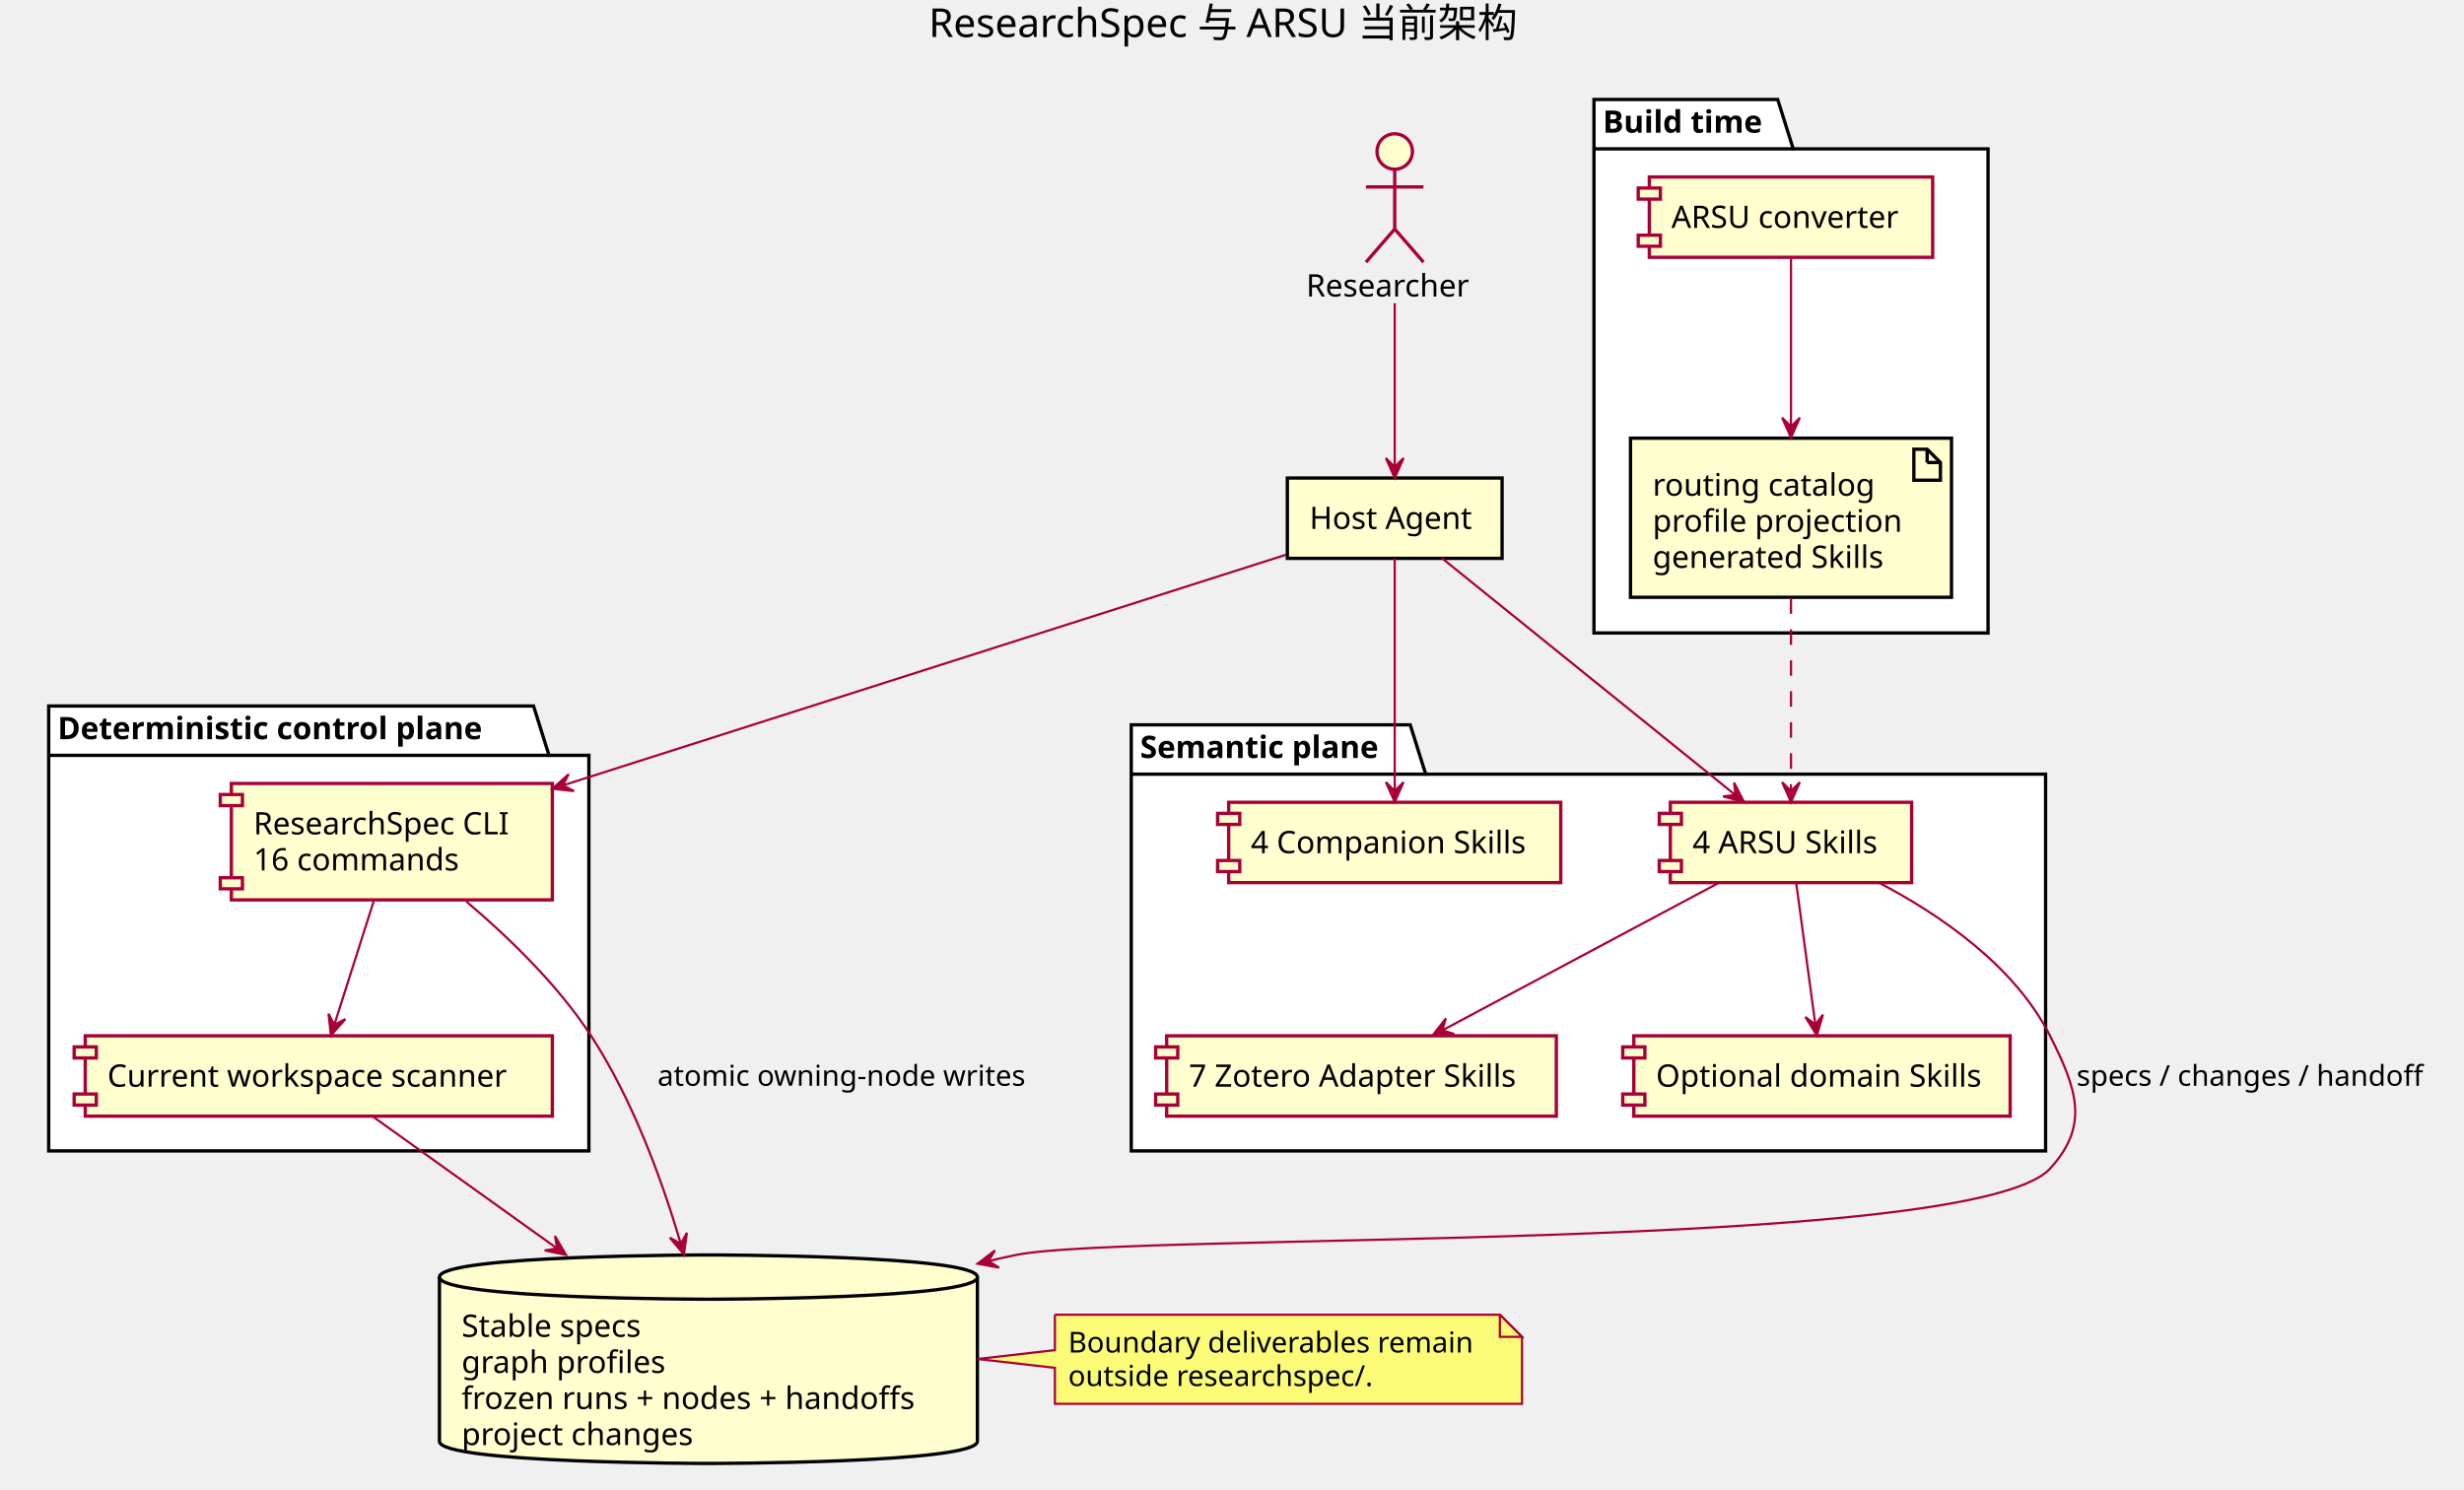
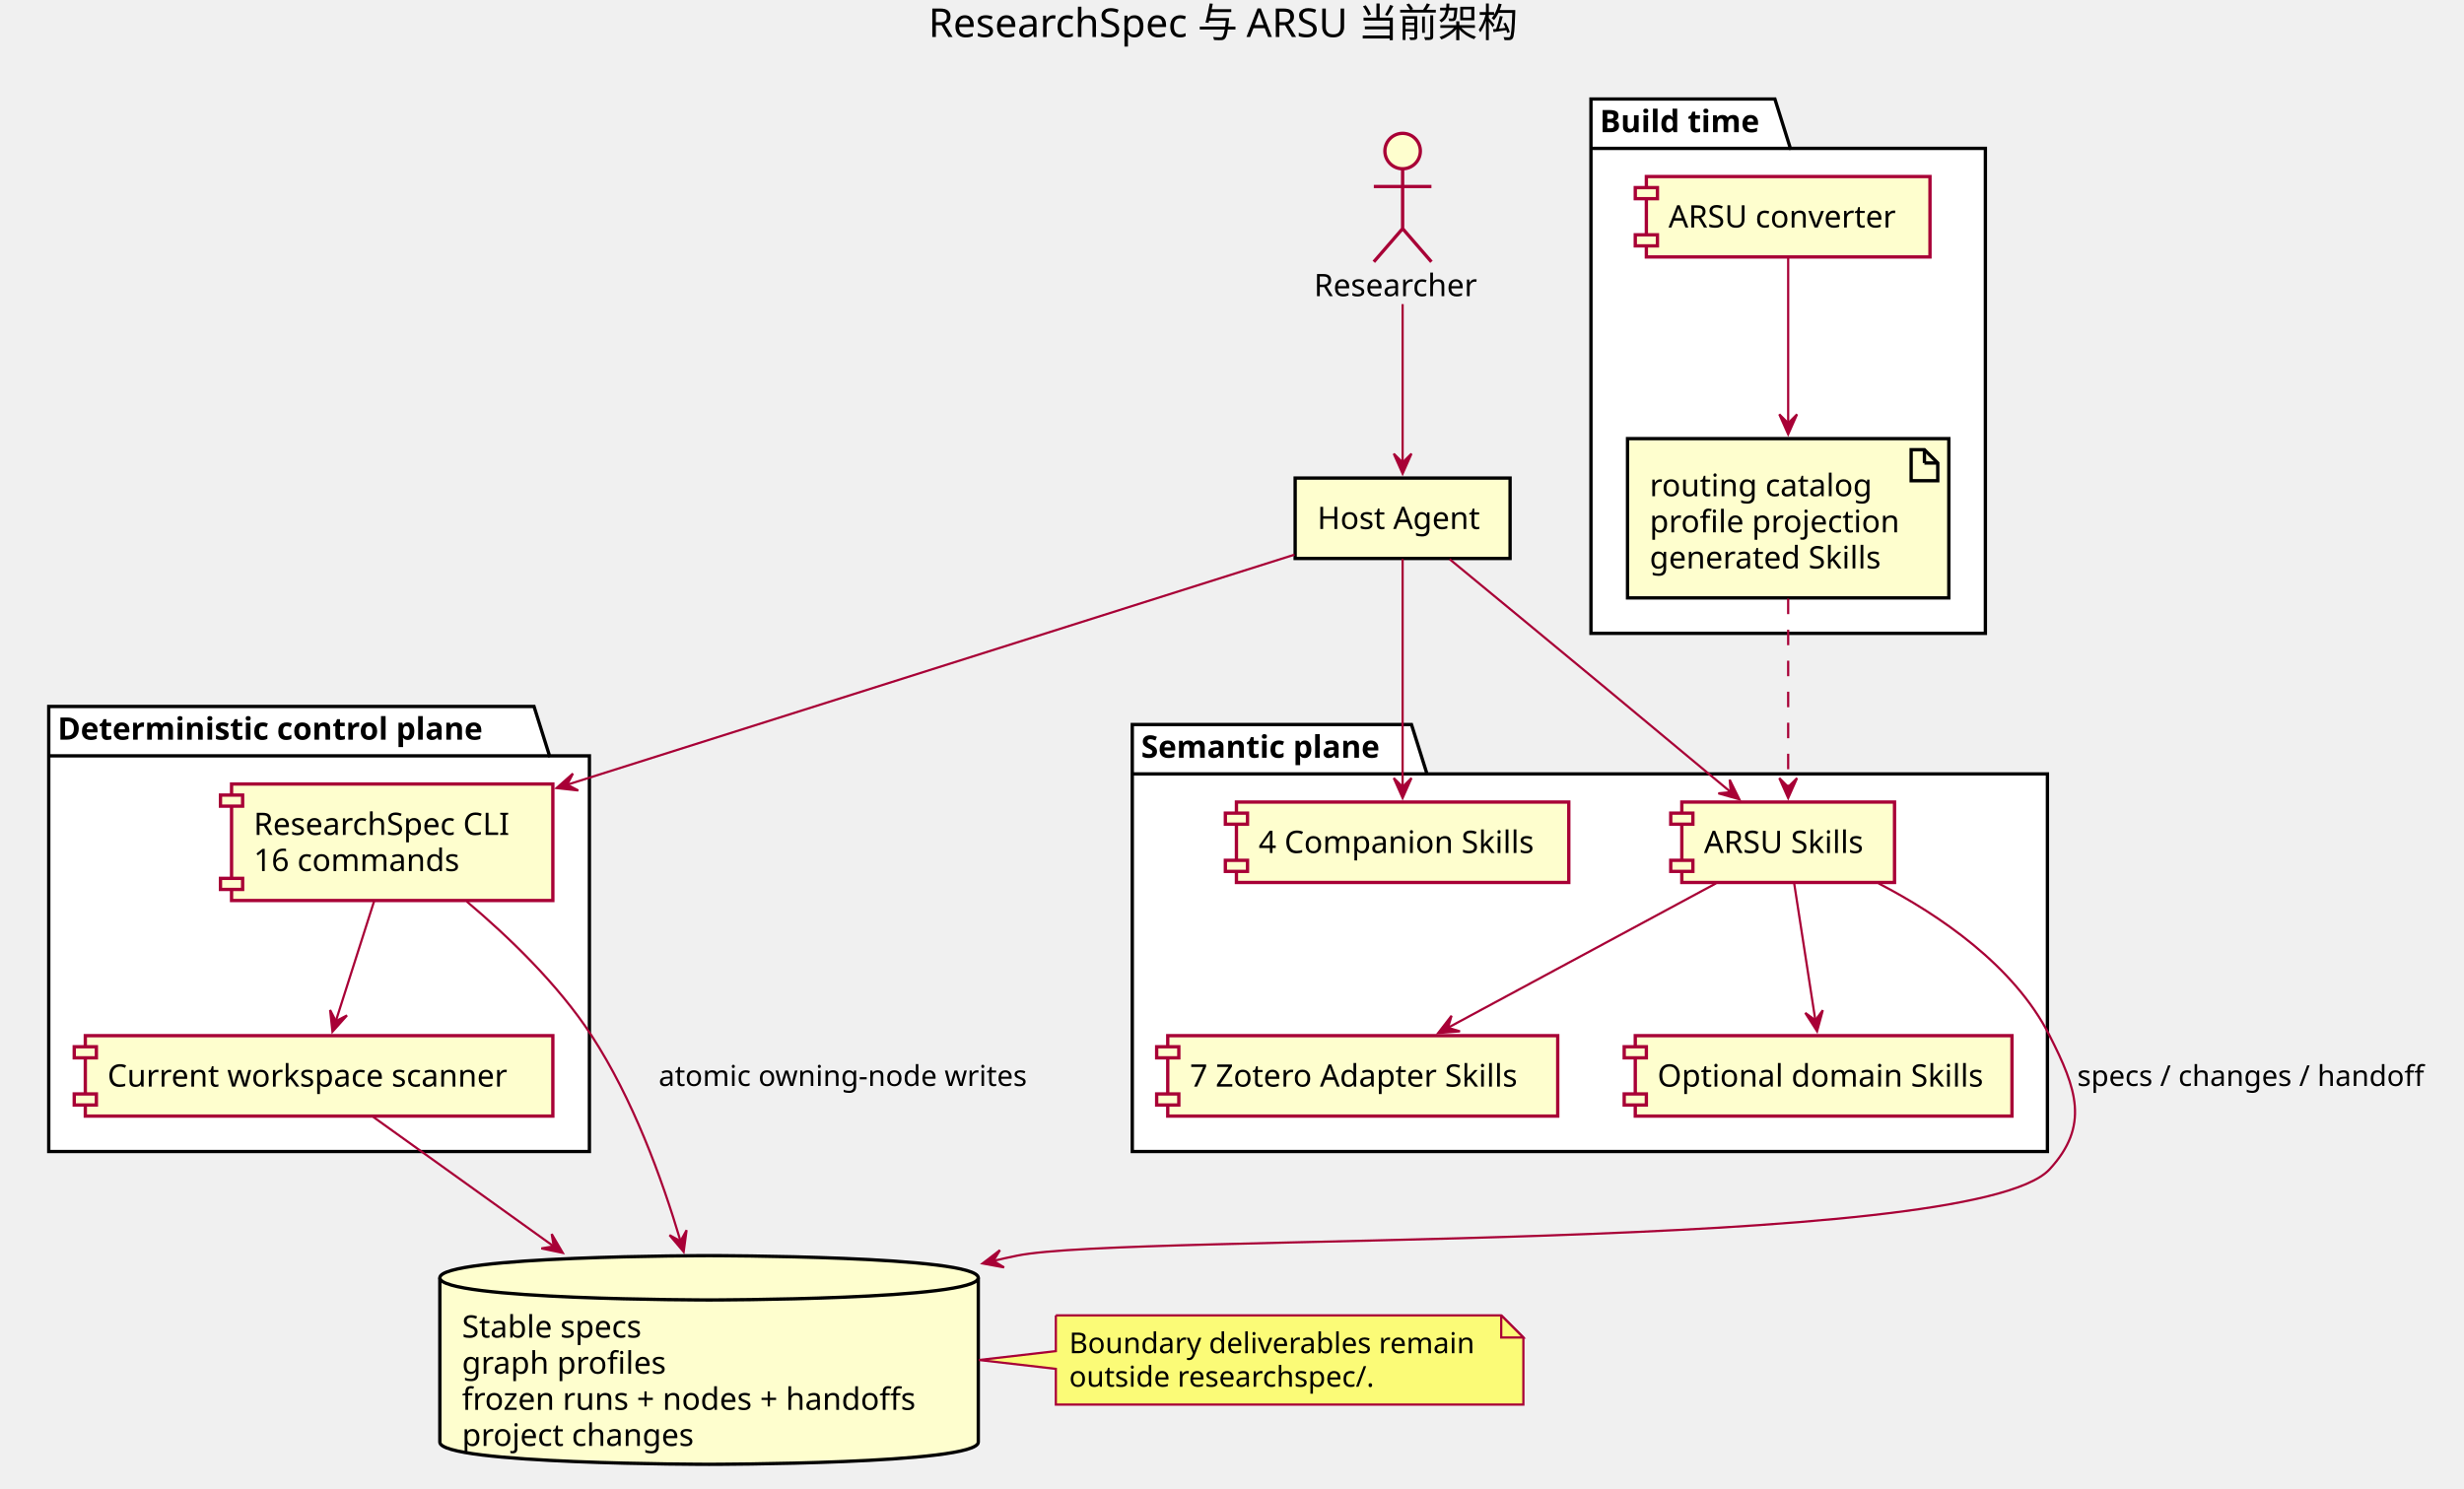
- <svg xmlns="http://www.w3.org/2000/svg" contentScriptType="application/ecmascript" contentStyleType="text/css" height="673px" preserveAspectRatio="none" style="width:1113px;height:673px;" version="1.1" viewBox="0 0 1113 673" width="1113px" zoomAndPan="magnify">
+ <svg xmlns="http://www.w3.org/2000/svg" contentScriptType="application/ecmascript" contentStyleType="text/css" height="672px" preserveAspectRatio="none" style="width:1112px;height:672px;" version="1.1" viewBox="0 0 1112 672" width="1112px" zoomAndPan="magnify">
  <defs />
  <g>
-     <text fill="#000000" font-family="sans-serif" font-size="18" lengthAdjust="spacingAndGlyphs" textLength="281" x="419.5" y="16.708">ResearchSpec 与 ARSU 当前架构</text>
-     <polygon fill="#FFFFFF" points="511,327.453,637,327.453,644,349.75,924,349.75,924,519.953,511,519.953,511,327.453" style="stroke: #000000; stroke-width: 1.5;" />
-     <line style="stroke: #000000; stroke-width: 1.5;" x1="511" x2="644" y1="349.75" y2="349.75" />
-     <text fill="#000000" font-family="sans-serif" font-size="14" font-weight="bold" lengthAdjust="spacingAndGlyphs" textLength="120" x="515" y="342.448">Semantic plane</text>
-     <polygon fill="#FFFFFF" points="22,318.953,241,318.953,248,341.25,266,341.25,266,519.953,22,519.953,22,318.953" style="stroke: #000000; stroke-width: 1.5;" />
-     <line style="stroke: #000000; stroke-width: 1.5;" x1="22" x2="248" y1="341.25" y2="341.25" />
-     <text fill="#000000" font-family="sans-serif" font-size="14" font-weight="bold" lengthAdjust="spacingAndGlyphs" textLength="213" x="26" y="333.948">Deterministic control plane</text>
-     <polygon fill="#FFFFFF" points="720,44.953,803,44.953,810,67.25,898,67.25,898,285.953,720,285.953,720,44.953" style="stroke: #000000; stroke-width: 1.5;" />
-     <line style="stroke: #000000; stroke-width: 1.5;" x1="720" x2="810" y1="67.25" y2="67.25" />
-     <text fill="#000000" font-family="sans-serif" font-size="14" font-weight="bold" lengthAdjust="spacingAndGlyphs" textLength="77" x="724" y="59.948">Build time</text>
-     <rect fill="#FEFECE" height="36.297" style="stroke: #A80036; stroke-width: 1.5;" width="109" x="754.5" y="362.453" />
-     <rect fill="#FEFECE" height="5" style="stroke: #A80036; stroke-width: 1.5;" width="10" x="749.5" y="367.453" />
-     <rect fill="#FEFECE" height="5" style="stroke: #A80036; stroke-width: 1.5;" width="10" x="749.5" y="388.75" />
-     <text fill="#000000" font-family="sans-serif" font-size="14" lengthAdjust="spacingAndGlyphs" textLength="89" x="764.5" y="385.448">4 ARSU Skills</text>
-     <rect fill="#FEFECE" height="36.297" style="stroke: #A80036; stroke-width: 1.5;" width="150" x="555" y="362.453" />
-     <rect fill="#FEFECE" height="5" style="stroke: #A80036; stroke-width: 1.5;" width="10" x="550" y="367.453" />
-     <rect fill="#FEFECE" height="5" style="stroke: #A80036; stroke-width: 1.5;" width="10" x="550" y="388.75" />
-     <text fill="#000000" font-family="sans-serif" font-size="14" lengthAdjust="spacingAndGlyphs" textLength="130" x="565" y="385.448">4 Companion Skills</text>
-     <rect fill="#FEFECE" height="36.297" style="stroke: #A80036; stroke-width: 1.5;" width="176" x="527" y="467.953" />
-     <rect fill="#FEFECE" height="5" style="stroke: #A80036; stroke-width: 1.5;" width="10" x="522" y="472.953" />
-     <rect fill="#FEFECE" height="5" style="stroke: #A80036; stroke-width: 1.5;" width="10" x="522" y="494.25" />
-     <text fill="#000000" font-family="sans-serif" font-size="14" lengthAdjust="spacingAndGlyphs" textLength="156" x="537" y="490.948">7 Zotero Adapter Skills</text>
-     <rect fill="#FEFECE" height="36.297" style="stroke: #A80036; stroke-width: 1.5;" width="170" x="738" y="467.953" />
-     <rect fill="#FEFECE" height="5" style="stroke: #A80036; stroke-width: 1.5;" width="10" x="733" y="472.953" />
-     <rect fill="#FEFECE" height="5" style="stroke: #A80036; stroke-width: 1.5;" width="10" x="733" y="494.25" />
-     <text fill="#000000" font-family="sans-serif" font-size="14" lengthAdjust="spacingAndGlyphs" textLength="150" x="748" y="490.948">Optional domain Skills</text>
-     <rect fill="#FEFECE" height="52.594" style="stroke: #A80036; stroke-width: 1.5;" width="145" x="104.5" y="353.953" />
-     <rect fill="#FEFECE" height="5" style="stroke: #A80036; stroke-width: 1.5;" width="10" x="99.5" y="358.953" />
-     <rect fill="#FEFECE" height="5" style="stroke: #A80036; stroke-width: 1.5;" width="10" x="99.5" y="396.547" />
-     <text fill="#000000" font-family="sans-serif" font-size="14" lengthAdjust="spacingAndGlyphs" textLength="125" x="114.5" y="376.948">ResearchSpec CLI</text>
-     <text fill="#000000" font-family="sans-serif" font-size="14" lengthAdjust="spacingAndGlyphs" textLength="99" x="114.5" y="393.245">16 commands</text>
-     <rect fill="#FEFECE" height="36.297" style="stroke: #A80036; stroke-width: 1.5;" width="211" x="38.5" y="467.953" />
-     <rect fill="#FEFECE" height="5" style="stroke: #A80036; stroke-width: 1.5;" width="10" x="33.5" y="472.953" />
-     <rect fill="#FEFECE" height="5" style="stroke: #A80036; stroke-width: 1.5;" width="10" x="33.5" y="494.25" />
-     <text fill="#000000" font-family="sans-serif" font-size="14" lengthAdjust="spacingAndGlyphs" textLength="191" x="48.5" y="490.948">Current workspace scanner</text>
-     <rect fill="#FEFECE" height="36.297" style="stroke: #A80036; stroke-width: 1.5;" width="128" x="745" y="79.953" />
-     <rect fill="#FEFECE" height="5" style="stroke: #A80036; stroke-width: 1.5;" width="10" x="740" y="84.953" />
-     <rect fill="#FEFECE" height="5" style="stroke: #A80036; stroke-width: 1.5;" width="10" x="740" y="106.25" />
-     <text fill="#000000" font-family="sans-serif" font-size="14" lengthAdjust="spacingAndGlyphs" textLength="108" x="755" y="102.948">ARSU converter</text>
-     <rect fill="#FEFECE" height="71.891" style="stroke: #000000; stroke-width: 1.5;" width="145" x="736.5" y="197.953" />
-     <polygon fill="#FEFECE" points="864.5,202.953,864.5,216.953,876.5,216.953,876.5,208.953,870.5,202.953,864.5,202.953" style="stroke: #000000; stroke-width: 1.5;" />
-     <line style="stroke: #000000; stroke-width: 1.5;" x1="870.5" x2="870.5" y1="202.953" y2="208.953" />
-     <line style="stroke: #000000; stroke-width: 1.5;" x1="876.5" x2="870.5" y1="208.953" y2="208.953" />
-     <text fill="#000000" font-family="sans-serif" font-size="14" lengthAdjust="spacingAndGlyphs" textLength="103" x="746.5" y="223.948">routing catalog</text>
-     <text fill="#000000" font-family="sans-serif" font-size="14" lengthAdjust="spacingAndGlyphs" textLength="115" x="746.5" y="240.245">profile projection</text>
-     <text fill="#000000" font-family="sans-serif" font-size="14" lengthAdjust="spacingAndGlyphs" textLength="110" x="746.5" y="256.542">generated Skills</text>
-     <ellipse cx="630" cy="68.453" fill="#FEFECE" rx="8" ry="8" style="stroke: #A80036; stroke-width: 1.5;" />
-     <path d="M630,76.453 L630,103.453 M617,84.453 L643,84.453 M630,103.453 L617,118.453 M630,103.453 L643,118.453 " fill="none" style="stroke: #A80036; stroke-width: 1.5;" />
-     <text fill="#000000" font-family="sans-serif" font-size="14" lengthAdjust="spacingAndGlyphs" textLength="80" x="590" y="133.948">Researcher</text>
-     <rect fill="#FEFECE" height="36.297" style="stroke: #000000; stroke-width: 1.5;" width="97" x="581.5" y="215.953" />
-     <text fill="#000000" font-family="sans-serif" font-size="14" lengthAdjust="spacingAndGlyphs" textLength="77" x="591.5" y="238.948">Host Agent</text>
-     <path d="M198.5,576.953 C198.5,566.953 320,566.953 320,566.953 C320,566.953 441.5,566.953 441.5,576.953 L441.5,651.141 C441.5,661.141 320,661.141 320,661.141 C320,661.141 198.5,661.141 198.5,651.141 L198.5,576.953 " fill="#FEFECE" style="stroke: #000000; stroke-width: 1.5;" />
-     <path d="M198.5,576.953 C198.5,586.953 320,586.953 320,586.953 C320,586.953 441.5,586.953 441.5,576.953 " fill="none" style="stroke: #000000; stroke-width: 1.5;" />
-     <text fill="#000000" font-family="sans-serif" font-size="14" lengthAdjust="spacingAndGlyphs" textLength="89" x="208.5" y="603.948">Stable specs</text>
-     <text fill="#000000" font-family="sans-serif" font-size="14" lengthAdjust="spacingAndGlyphs" textLength="94" x="208.5" y="620.245">graph profiles</text>
-     <text fill="#000000" font-family="sans-serif" font-size="14" lengthAdjust="spacingAndGlyphs" textLength="223" x="208.5" y="636.542">frozen runs + nodes + handoffs</text>
-     <text fill="#000000" font-family="sans-serif" font-size="14" lengthAdjust="spacingAndGlyphs" textLength="112" x="208.5" y="652.839">project changes</text>
-     <path d="M476.5,593.953 L476.5,609.953 L441.53,613.953 L476.5,617.953 L476.5,634.219 A0,0 0 0 0 476.5,634.219 L687.5,634.219 A0,0 0 0 0 687.5,634.219 L687.5,603.953 L677.5,593.953 L476.5,593.953 A0,0 0 0 0 476.5,593.953 " fill="#FBFB77" style="stroke: #A80036; stroke-width: 1.0;" />
-     <path d="M677.5,593.953 L677.5,603.953 L687.5,603.953 L677.5,593.953 " fill="#FBFB77" style="stroke: #A80036; stroke-width: 1.0;" />
-     <text fill="#000000" font-family="sans-serif" font-size="13" lengthAdjust="spacingAndGlyphs" textLength="190" x="482.5" y="611.02">Boundary deliverables remain</text>
-     <text fill="#000000" font-family="sans-serif" font-size="13" lengthAdjust="spacingAndGlyphs" textLength="145" x="482.5" y="626.153">outside researchspec/.</text>
-     <path d="M630,136.993 C630,160.863 630,190.793 630,210.823 " fill="none" id="Researcher-&gt;Host" style="stroke: #A80036; stroke-width: 1.0;" />
-     <polygon fill="#A80036" points="630,215.943,634,206.943,630,210.943,626,206.943,630,215.943" style="stroke: #A80036; stroke-width: 1.0;" />
-     <path d="M651.24,252.093 C684.34,278.823 748.12,330.313 783.61,358.953 " fill="none" id="Host-&gt;ARSU" style="stroke: #A80036; stroke-width: 1.0;" />
-     <polygon fill="#A80036" points="787.79,362.333,783.308,353.563,783.902,359.189,778.277,359.783,787.79,362.333" style="stroke: #A80036; stroke-width: 1.0;" />
-     <path d="M630,252.093 C630,278.273 630,328.223 630,357.183 " fill="none" id="Host-&gt;Companion" style="stroke: #A80036; stroke-width: 1.0;" />
-     <polygon fill="#A80036" points="630,362.333,634,353.333,630,357.333,626,353.333,630,362.333" style="stroke: #A80036; stroke-width: 1.0;" />
-     <path d="M776.96,398.543 C742.56,416.893 687.99,446.013 651.84,465.303 " fill="none" id="ARSU-&gt;Zotero" style="stroke: #A80036; stroke-width: 1.0;" />
-     <polygon fill="#A80036" points="647.08,467.833,656.902,467.109,651.487,465.472,653.124,460.057,647.08,467.833" style="stroke: #A80036; stroke-width: 1.0;" />
-     <path d="M811.31,398.543 C813.68,416.073 817.38,443.423 819.98,462.643 " fill="none" id="ARSU-&gt;Plugins" style="stroke: #A80036; stroke-width: 1.0;" />
-     <polygon fill="#A80036" points="820.68,467.833,823.436,458.378,820.009,462.878,815.508,459.451,820.68,467.833" style="stroke: #A80036; stroke-width: 1.0;" />
-     <path d="M581.09,250.553 C502.65,275.573 348.05,324.893 254.48,354.743 " fill="none" id="Host-&gt;CLI" style="stroke: #A80036; stroke-width: 1.0;" />
-     <polygon fill="#A80036" points="249.51,356.323,259.301,357.387,254.272,354.798,256.861,349.768,249.51,356.323" style="stroke: #A80036; stroke-width: 1.0;" />
-     <path d="M168.84,407.033 C163.38,424.183 156.25,446.523 151.04,462.883 " fill="none" id="CLI-&gt;Scanner" style="stroke: #A80036; stroke-width: 1.0;" />
-     <polygon fill="#A80036" points="149.48,467.753,156.015,460.385,150.993,462.987,148.39,457.965,149.48,467.753" style="stroke: #A80036; stroke-width: 1.0;" />
-     <path d="M168.1,504.213 C189.55,519.563 221.98,542.783 251.38,563.823 " fill="none" id="Scanner-&gt;Files" style="stroke: #A80036; stroke-width: 1.0;" />
-     <polygon fill="#A80036" points="255.69,566.913,250.714,558.414,251.629,563.996,246.047,564.911,255.69,566.913" style="stroke: #A80036; stroke-width: 1.0;" />
-     <path d="M210.64,407.273 C229.35,423.093 251.85,444.713 267,467.953 C285.68,496.603 298.91,532.723 307.48,561.743 " fill="none" id="CLI-&gt;Files" style="stroke: #A80036; stroke-width: 1.0;" />
-     <polygon fill="#A80036" points="308.92,566.703,310.267,556.947,307.533,561.899,302.581,559.166,308.92,566.703" style="stroke: #A80036; stroke-width: 1.0;" />
-     <text fill="#000000" font-family="sans-serif" font-size="13" lengthAdjust="spacingAndGlyphs" textLength="170" x="297" y="490.52">atomic owning-node writes</text>
-     <path d="M848.33,398.583 C875.62,412.813 909.85,435.923 926,467.953 C938.01,491.763 944.05,508.323 926,527.953 C890.75,566.273 510.02,556.533 459,566.953 C454.88,567.793 450.72,568.713 446.53,569.713 " fill="none" id="ARSU-&gt;Files" style="stroke: #A80036; stroke-width: 1.0;" />
-     <polygon fill="#A80036" points="441.6,570.903,451.286,572.688,446.461,569.734,449.415,564.91,441.6,570.903" style="stroke: #A80036; stroke-width: 1.0;" />
-     <text fill="#000000" font-family="sans-serif" font-size="13" lengthAdjust="spacingAndGlyphs" textLength="163" x="938" y="490.52">specs / changes / handoff</text>
-     <path d="M809,116.193 C809,135.413 809,167.143 809,192.683 " fill="none" id="Converter-&gt;Projection" style="stroke: #A80036; stroke-width: 1.0;" />
-     <polygon fill="#A80036" points="809,197.703,813,188.703,809,192.703,805,188.703,809,197.703" style="stroke: #A80036; stroke-width: 1.0;" />
-     <path d="M809,270.303 C809,297.493 809,334.203 809,357.363 " fill="none" id="Projection-&gt;ARSU" style="stroke: #A80036; stroke-width: 1.0; stroke-dasharray: 7.0,7.0;" />
-     <polygon fill="#A80036" points="809,362.373,813,353.373,809,357.373,805,353.373,809,362.373" style="stroke: #A80036; stroke-width: 1.0;" />
+     <text fill="#000000" font-family="sans-serif" font-size="18" lengthAdjust="spacingAndGlyphs" textLength="281" x="419" y="16.708">ResearchSpec 与 ARSU 当前架构</text>
+     <polygon fill="#FFFFFF" points="511,327.023,637,327.023,644,349.32,924,349.32,924,519.763,511,519.763,511,327.023" style="stroke: #000000; stroke-width: 1.5;" />
+     <line style="stroke: #000000; stroke-width: 1.5;" x1="511" x2="644" y1="349.32" y2="349.32" />
+     <text fill="#000000" font-family="sans-serif" font-size="14" font-weight="bold" lengthAdjust="spacingAndGlyphs" textLength="120" x="515" y="342.018">Semantic plane</text>
+     <polygon fill="#FFFFFF" points="22,318.873,241,318.873,248,341.17,266,341.17,266,519.763,22,519.763,22,318.873" style="stroke: #000000; stroke-width: 1.5;" />
+     <line style="stroke: #000000; stroke-width: 1.5;" x1="22" x2="248" y1="341.17" y2="341.17" />
+     <text fill="#000000" font-family="sans-serif" font-size="14" font-weight="bold" lengthAdjust="spacingAndGlyphs" textLength="213" x="26" y="333.868">Deterministic control plane</text>
+     <polygon fill="#FFFFFF" points="718,44.683,801,44.683,808,66.98,896,66.98,896,285.873,718,285.873,718,44.683" style="stroke: #000000; stroke-width: 1.5;" />
+     <line style="stroke: #000000; stroke-width: 1.5;" x1="718" x2="808" y1="66.98" y2="66.98" />
+     <text fill="#000000" font-family="sans-serif" font-size="14" font-weight="bold" lengthAdjust="spacingAndGlyphs" textLength="77" x="722" y="59.678">Build time</text>
+     <rect fill="#FEFECE" height="36.297" style="stroke: #A80036; stroke-width: 1.5;" width="96" x="759" y="362.023" />
+     <rect fill="#FEFECE" height="5" style="stroke: #A80036; stroke-width: 1.5;" width="10" x="754" y="367.023" />
+     <rect fill="#FEFECE" height="5" style="stroke: #A80036; stroke-width: 1.5;" width="10" x="754" y="388.32" />
+     <text fill="#000000" font-family="sans-serif" font-size="14" lengthAdjust="spacingAndGlyphs" textLength="76" x="769" y="385.018">ARSU Skills</text>
+     <rect fill="#FEFECE" height="36.297" style="stroke: #A80036; stroke-width: 1.5;" width="150" x="558" y="362.023" />
+     <rect fill="#FEFECE" height="5" style="stroke: #A80036; stroke-width: 1.5;" width="10" x="553" y="367.023" />
+     <rect fill="#FEFECE" height="5" style="stroke: #A80036; stroke-width: 1.5;" width="10" x="553" y="388.32" />
+     <text fill="#000000" font-family="sans-serif" font-size="14" lengthAdjust="spacingAndGlyphs" textLength="130" x="568" y="385.018">4 Companion Skills</text>
+     <rect fill="#FEFECE" height="36.297" style="stroke: #A80036; stroke-width: 1.5;" width="176" x="527" y="467.473" />
+     <rect fill="#FEFECE" height="5" style="stroke: #A80036; stroke-width: 1.5;" width="10" x="522" y="472.473" />
+     <rect fill="#FEFECE" height="5" style="stroke: #A80036; stroke-width: 1.5;" width="10" x="522" y="493.77" />
+     <text fill="#000000" font-family="sans-serif" font-size="14" lengthAdjust="spacingAndGlyphs" textLength="156" x="537" y="490.468">7 Zotero Adapter Skills</text>
+     <rect fill="#FEFECE" height="36.297" style="stroke: #A80036; stroke-width: 1.5;" width="170" x="738" y="467.473" />
+     <rect fill="#FEFECE" height="5" style="stroke: #A80036; stroke-width: 1.5;" width="10" x="733" y="472.473" />
+     <rect fill="#FEFECE" height="5" style="stroke: #A80036; stroke-width: 1.5;" width="10" x="733" y="493.77" />
+     <text fill="#000000" font-family="sans-serif" font-size="14" lengthAdjust="spacingAndGlyphs" textLength="150" x="748" y="490.468">Optional domain Skills</text>
+     <rect fill="#FEFECE" height="52.594" style="stroke: #A80036; stroke-width: 1.5;" width="145" x="104.5" y="353.873" />
+     <rect fill="#FEFECE" height="5" style="stroke: #A80036; stroke-width: 1.5;" width="10" x="99.5" y="358.873" />
+     <rect fill="#FEFECE" height="5" style="stroke: #A80036; stroke-width: 1.5;" width="10" x="99.5" y="396.467" />
+     <text fill="#000000" font-family="sans-serif" font-size="14" lengthAdjust="spacingAndGlyphs" textLength="125" x="114.5" y="376.868">ResearchSpec CLI</text>
+     <text fill="#000000" font-family="sans-serif" font-size="14" lengthAdjust="spacingAndGlyphs" textLength="99" x="114.5" y="393.165">16 commands</text>
+     <rect fill="#FEFECE" height="36.297" style="stroke: #A80036; stroke-width: 1.5;" width="211" x="38.5" y="467.473" />
+     <rect fill="#FEFECE" height="5" style="stroke: #A80036; stroke-width: 1.5;" width="10" x="33.5" y="472.473" />
+     <rect fill="#FEFECE" height="5" style="stroke: #A80036; stroke-width: 1.5;" width="10" x="33.5" y="493.77" />
+     <text fill="#000000" font-family="sans-serif" font-size="14" lengthAdjust="spacingAndGlyphs" textLength="191" x="48.5" y="490.468">Current workspace scanner</text>
+     <rect fill="#FEFECE" height="36.297" style="stroke: #A80036; stroke-width: 1.5;" width="128" x="743" y="79.683" />
+     <rect fill="#FEFECE" height="5" style="stroke: #A80036; stroke-width: 1.5;" width="10" x="738" y="84.683" />
+     <rect fill="#FEFECE" height="5" style="stroke: #A80036; stroke-width: 1.5;" width="10" x="738" y="105.98" />
+     <text fill="#000000" font-family="sans-serif" font-size="14" lengthAdjust="spacingAndGlyphs" textLength="108" x="753" y="102.678">ARSU converter</text>
+     <rect fill="#FEFECE" height="71.891" style="stroke: #000000; stroke-width: 1.5;" width="145" x="734.5" y="197.983" />
+     <polygon fill="#FEFECE" points="862.5,202.983,862.5,216.983,874.5,216.983,874.5,208.983,868.5,202.983,862.5,202.983" style="stroke: #000000; stroke-width: 1.5;" />
+     <line style="stroke: #000000; stroke-width: 1.5;" x1="868.5" x2="868.5" y1="202.983" y2="208.983" />
+     <line style="stroke: #000000; stroke-width: 1.5;" x1="874.5" x2="868.5" y1="208.983" y2="208.983" />
+     <text fill="#000000" font-family="sans-serif" font-size="14" lengthAdjust="spacingAndGlyphs" textLength="103" x="744.5" y="223.978">routing catalog</text>
+     <text fill="#000000" font-family="sans-serif" font-size="14" lengthAdjust="spacingAndGlyphs" textLength="115" x="744.5" y="240.275">profile projection</text>
+     <text fill="#000000" font-family="sans-serif" font-size="14" lengthAdjust="spacingAndGlyphs" textLength="110" x="744.5" y="256.572">generated Skills</text>
+     <ellipse cx="633" cy="68.183" fill="#FEFECE" rx="8" ry="8" style="stroke: #A80036; stroke-width: 1.5;" />
+     <path d="M633,76.183 L633,103.183 M620,84.183 L646,84.183 M633,103.183 L620,118.183 M633,103.183 L646,118.183 " fill="none" style="stroke: #A80036; stroke-width: 1.5;" />
+     <text fill="#000000" font-family="sans-serif" font-size="14" lengthAdjust="spacingAndGlyphs" textLength="80" x="593" y="133.678">Researcher</text>
+     <rect fill="#FEFECE" height="36.297" style="stroke: #000000; stroke-width: 1.5;" width="97" x="584.5" y="215.783" />
+     <text fill="#000000" font-family="sans-serif" font-size="14" lengthAdjust="spacingAndGlyphs" textLength="77" x="594.5" y="238.778">Host Agent</text>
+     <path d="M198.5,576.763 C198.5,566.763 320,566.763 320,566.763 C320,566.763 441.5,566.763 441.5,576.763 L441.5,650.951 C441.5,660.951 320,660.951 320,660.951 C320,660.951 198.5,660.951 198.5,650.951 L198.5,576.763 " fill="#FEFECE" style="stroke: #000000; stroke-width: 1.5;" />
+     <path d="M198.5,576.763 C198.5,586.763 320,586.763 320,586.763 C320,586.763 441.5,586.763 441.5,576.763 " fill="none" style="stroke: #000000; stroke-width: 1.5;" />
+     <text fill="#000000" font-family="sans-serif" font-size="14" lengthAdjust="spacingAndGlyphs" textLength="89" x="208.5" y="603.758">Stable specs</text>
+     <text fill="#000000" font-family="sans-serif" font-size="14" lengthAdjust="spacingAndGlyphs" textLength="94" x="208.5" y="620.055">graph profiles</text>
+     <text fill="#000000" font-family="sans-serif" font-size="14" lengthAdjust="spacingAndGlyphs" textLength="223" x="208.5" y="636.352">frozen runs + nodes + handoffs</text>
+     <text fill="#000000" font-family="sans-serif" font-size="14" lengthAdjust="spacingAndGlyphs" textLength="112" x="208.5" y="652.649">project changes</text>
+     <path d="M476.5,593.723 L476.5,609.863 L441.79,613.863 L476.5,617.863 L476.5,633.989 A0,0 0 0 0 476.5,633.989 L687.5,633.989 A0,0 0 0 0 687.5,633.989 L687.5,603.723 L677.5,593.723 L476.5,593.723 A0,0 0 0 0 476.5,593.723 " fill="#FBFB77" style="stroke: #A80036; stroke-width: 1.0;" />
+     <path d="M677.5,593.723 L677.5,603.723 L687.5,603.723 L677.5,593.723 " fill="#FBFB77" style="stroke: #A80036; stroke-width: 1.0;" />
+     <text fill="#000000" font-family="sans-serif" font-size="13" lengthAdjust="spacingAndGlyphs" textLength="190" x="482.5" y="610.79">Boundary deliverables remain</text>
+     <text fill="#000000" font-family="sans-serif" font-size="13" lengthAdjust="spacingAndGlyphs" textLength="145" x="482.5" y="625.923">outside researchspec/.</text>
+     <path d="M633,137.263 C633,160.343 633,189.003 633,208.903 " fill="none" id="Researcher-&gt;Host" style="stroke: #A80036; stroke-width: 1.0;" />
+     <polygon fill="#A80036" points="633,213.783,637,204.783,633,208.783,629,204.783,633,213.783" style="stroke: #A80036; stroke-width: 1.0;" />
+     <path d="M654.22,252.403 C672.88,267.773 700.77,290.783 725,310.873 C743.87,326.523 765.14,344.243 781.29,357.703 " fill="none" id="Host-&gt;ARSU" style="stroke: #A80036; stroke-width: 1.0;" />
+     <polygon fill="#A80036" points="784.96,360.773,780.604,351.94,781.118,357.574,775.484,358.088,784.96,360.773" style="stroke: #A80036; stroke-width: 1.0;" />
+     <path d="M633,252.333 C633,278.103 633,326.503 633,355.483 " fill="none" id="Host-&gt;Companion" style="stroke: #A80036; stroke-width: 1.0;" />
+     <polygon fill="#A80036" points="633,360.193,637,351.193,633,355.193,629,351.193,633,360.193" style="stroke: #A80036; stroke-width: 1.0;" />
+     <path d="M774.43,398.723 C740.92,416.773 688.74,444.893 653.27,463.993 " fill="none" id="ARSU-&gt;Zotero" style="stroke: #A80036; stroke-width: 1.0;" />
+     <polygon fill="#A80036" points="649.06,466.263,658.88,465.514,653.461,463.891,655.085,458.472,649.06,466.263" style="stroke: #A80036; stroke-width: 1.0;" />
+     <path d="M809.71,398.723 C812.36,415.813 816.39,441.913 819.32,460.853 " fill="none" id="ARSU-&gt;Plugins" style="stroke: #A80036; stroke-width: 1.0;" />
+     <polygon fill="#A80036" points="820.04,465.483,822.631,455.981,819.283,460.541,814.723,457.192,820.04,465.483" style="stroke: #A80036; stroke-width: 1.0;" />
+     <path d="M584.2,250.363 C505.63,275.223 350.34,324.343 255.88,354.223 " fill="none" id="Host-&gt;CLI" style="stroke: #A80036; stroke-width: 1.0;" />
+     <polygon fill="#A80036" points="251.19,355.703,260.978,356.793,255.956,354.191,258.558,349.168,251.19,355.703" style="stroke: #A80036; stroke-width: 1.0;" />
+     <path d="M168.84,406.743 C163.55,423.323 156.71,444.783 151.54,460.973 " fill="none" id="CLI-&gt;Scanner" style="stroke: #A80036; stroke-width: 1.0;" />
+     <polygon fill="#A80036" points="150.04,465.673,156.601,458.328,151.57,460.913,148.985,455.881,150.04,465.673" style="stroke: #A80036; stroke-width: 1.0;" />
+     <path d="M168.47,504.173 C189.63,519.353 221.29,542.053 250.2,562.793 " fill="none" id="Scanner-&gt;Files" style="stroke: #A80036; stroke-width: 1.0;" />
+     <polygon fill="#A80036" points="253.96,565.493,248.984,556.994,249.899,562.576,244.317,563.491,253.96,565.493" style="stroke: #A80036; stroke-width: 1.0;" />
+     <path d="M210.65,406.913 C229.36,422.683 251.86,444.263 267,467.473 C285.5,495.833 298.63,531.503 307.19,560.423 " fill="none" id="CLI-&gt;Files" style="stroke: #A80036; stroke-width: 1.0;" />
+     <polygon fill="#A80036" points="308.53,565.023,309.85,555.263,307.13,560.223,302.17,557.503,308.53,565.023" style="stroke: #A80036; stroke-width: 1.0;" />
+     <text fill="#000000" font-family="sans-serif" font-size="13" lengthAdjust="spacingAndGlyphs" textLength="170" x="297.25" y="490.18">atomic owning-node writes</text>
+     <path d="M847.82,398.753 C875.14,412.943 908.92,435.783 925,467.473 C937.13,491.363 943.14,508.043 925,527.763 C889.82,566.003 509.9,556.353 459,566.763 C455.41,567.503 451.78,568.303 448.14,569.153 " fill="none" id="ARSU-&gt;Files" style="stroke: #A80036; stroke-width: 1.0;" />
+     <polygon fill="#A80036" points="443.45,570.283,453.136,572.068,448.311,569.114,451.265,564.29,443.45,570.283" style="stroke: #A80036; stroke-width: 1.0;" />
+     <text fill="#000000" font-family="sans-serif" font-size="13" lengthAdjust="spacingAndGlyphs" textLength="163" x="937.46" y="490.18">specs / changes / handoff</text>
+     <path d="M807,116.363 C807,135.283 807,166.073 807,191.263 " fill="none" id="Converter-&gt;Projection" style="stroke: #A80036; stroke-width: 1.0;" />
+     <polygon fill="#A80036" points="807,196.013,811,187.013,807,191.013,803,187.013,807,196.013" style="stroke: #A80036; stroke-width: 1.0;" />
+     <path d="M807,270.213 C807,296.633 807,332.063 807,355.243 " fill="none" id="Projection-&gt;ARSU" style="stroke: #A80036; stroke-width: 1.0; stroke-dasharray: 7.0,7.0;" />
+     <polygon fill="#A80036" points="807,360.213,811,351.213,807,355.213,803,351.213,807,360.213" style="stroke: #A80036; stroke-width: 1.0;" />
  </g>
</svg>
